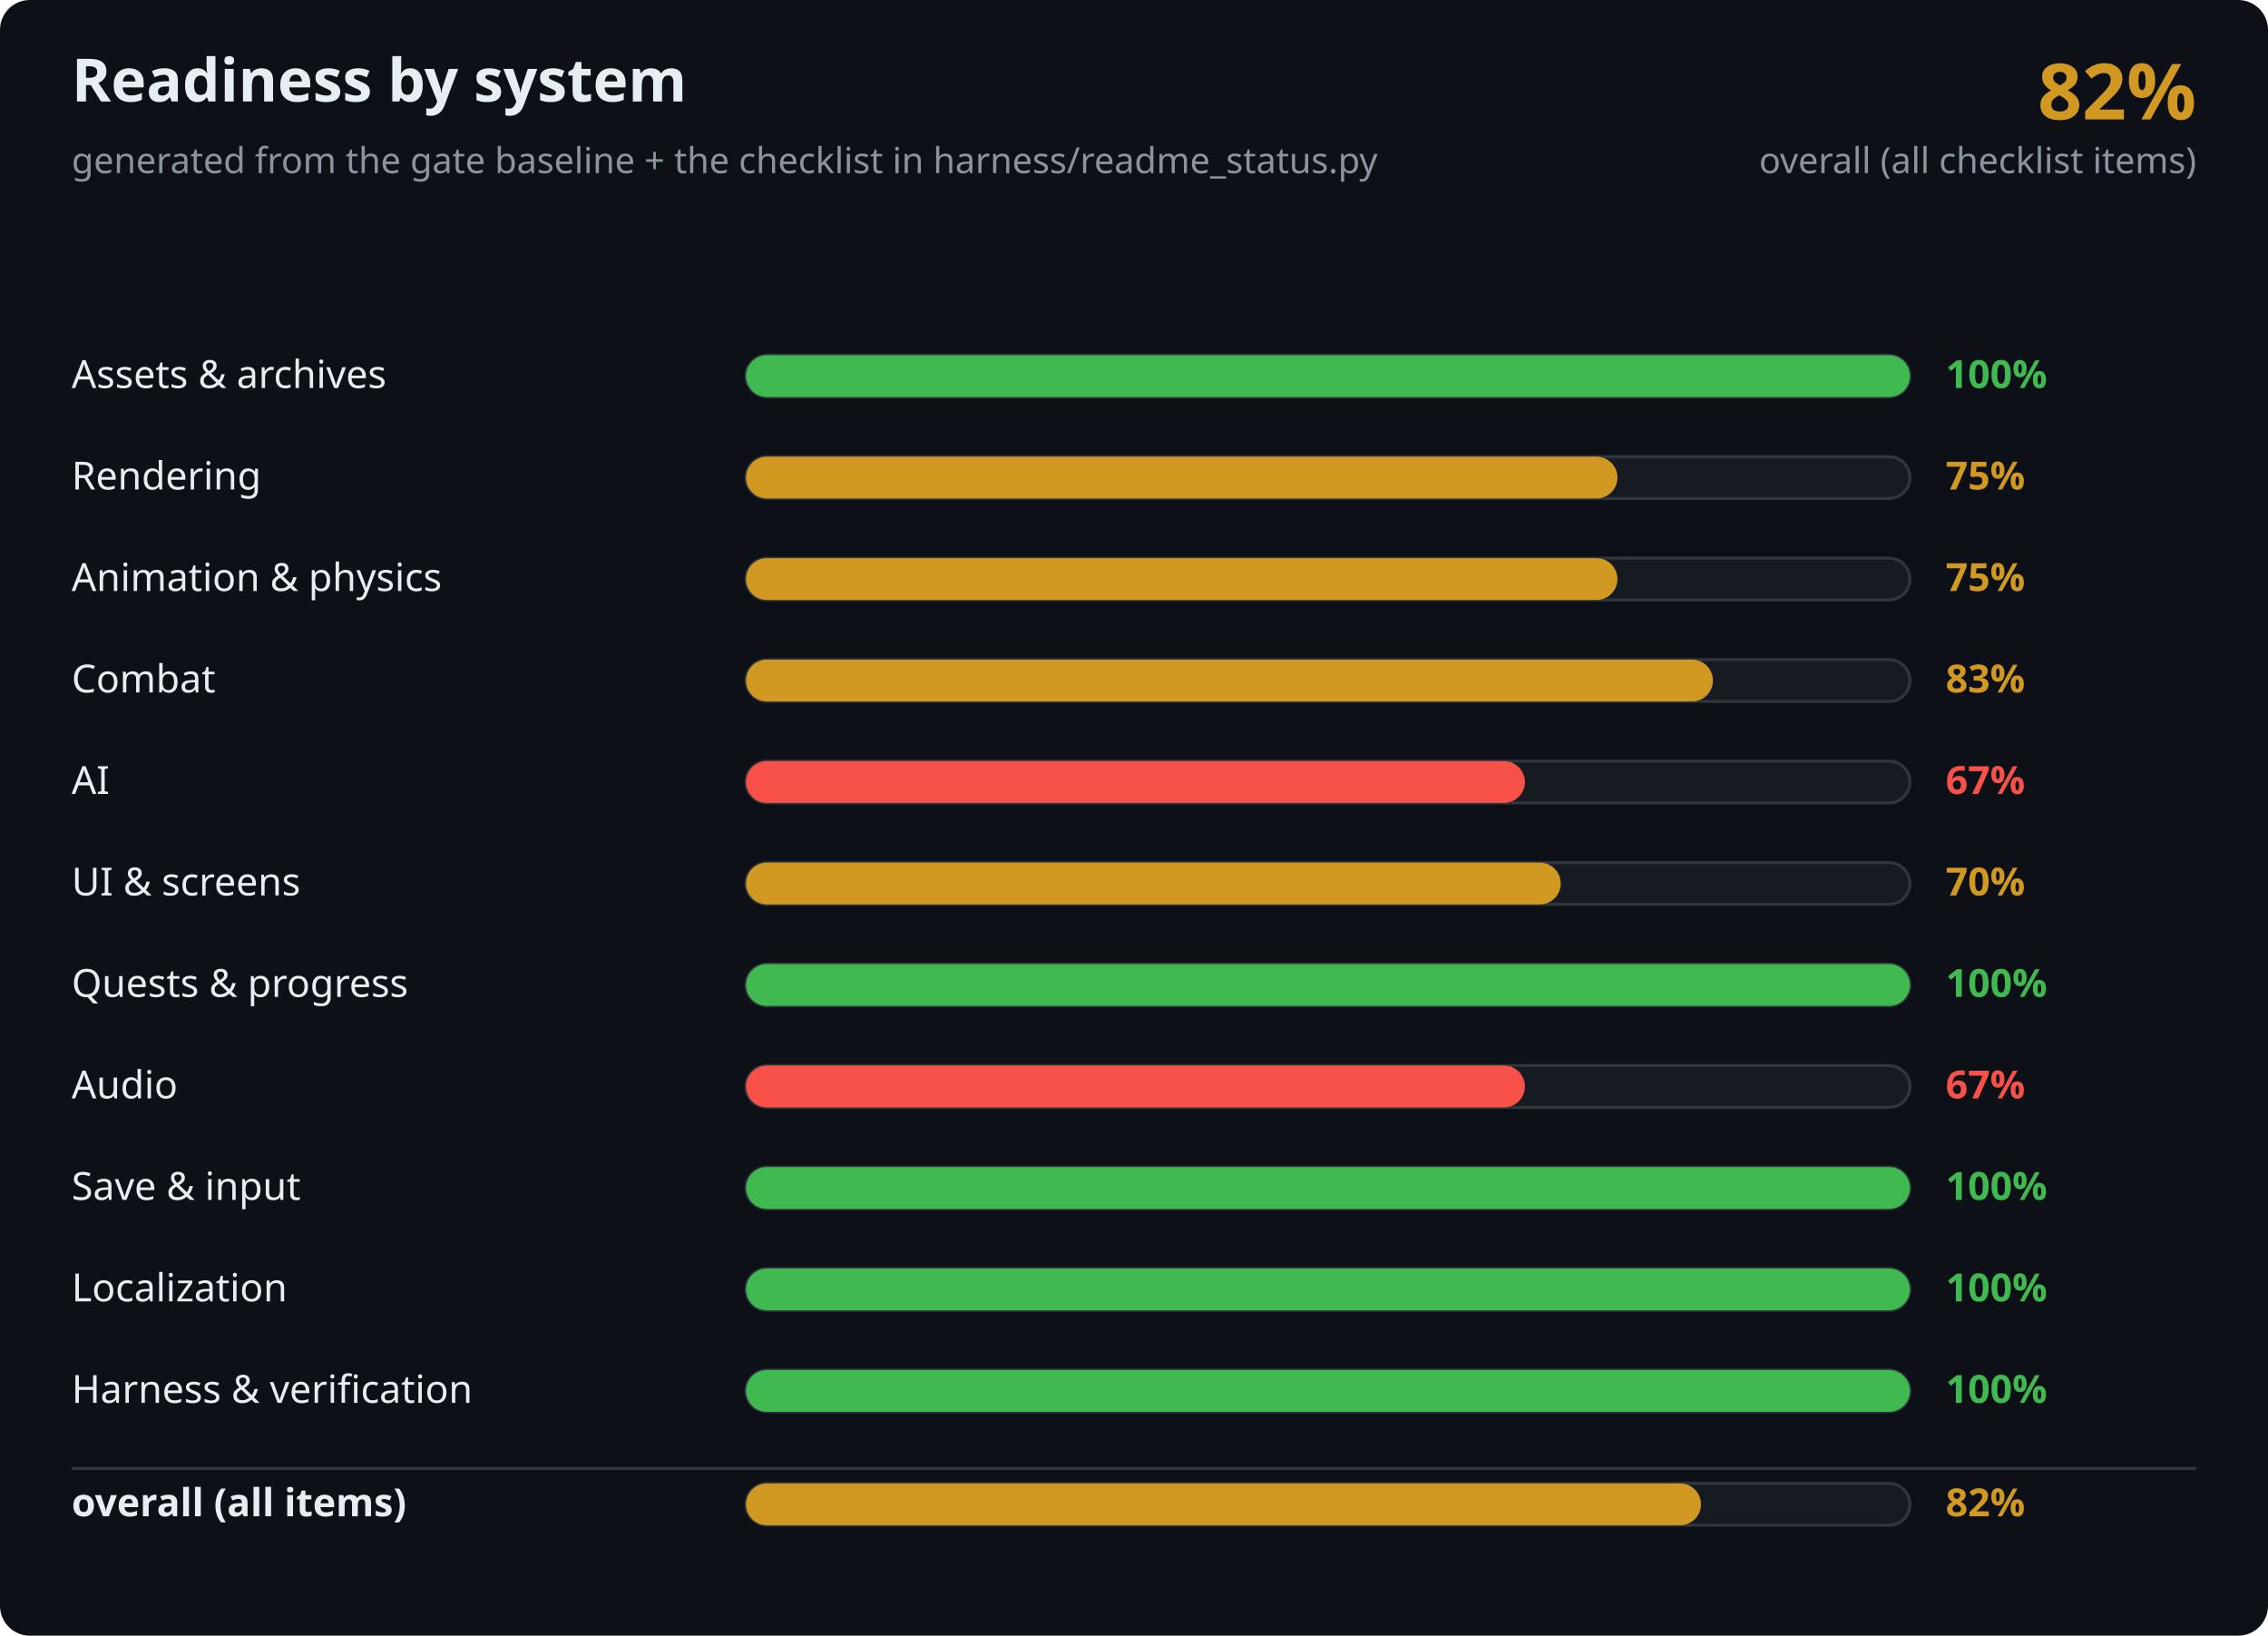
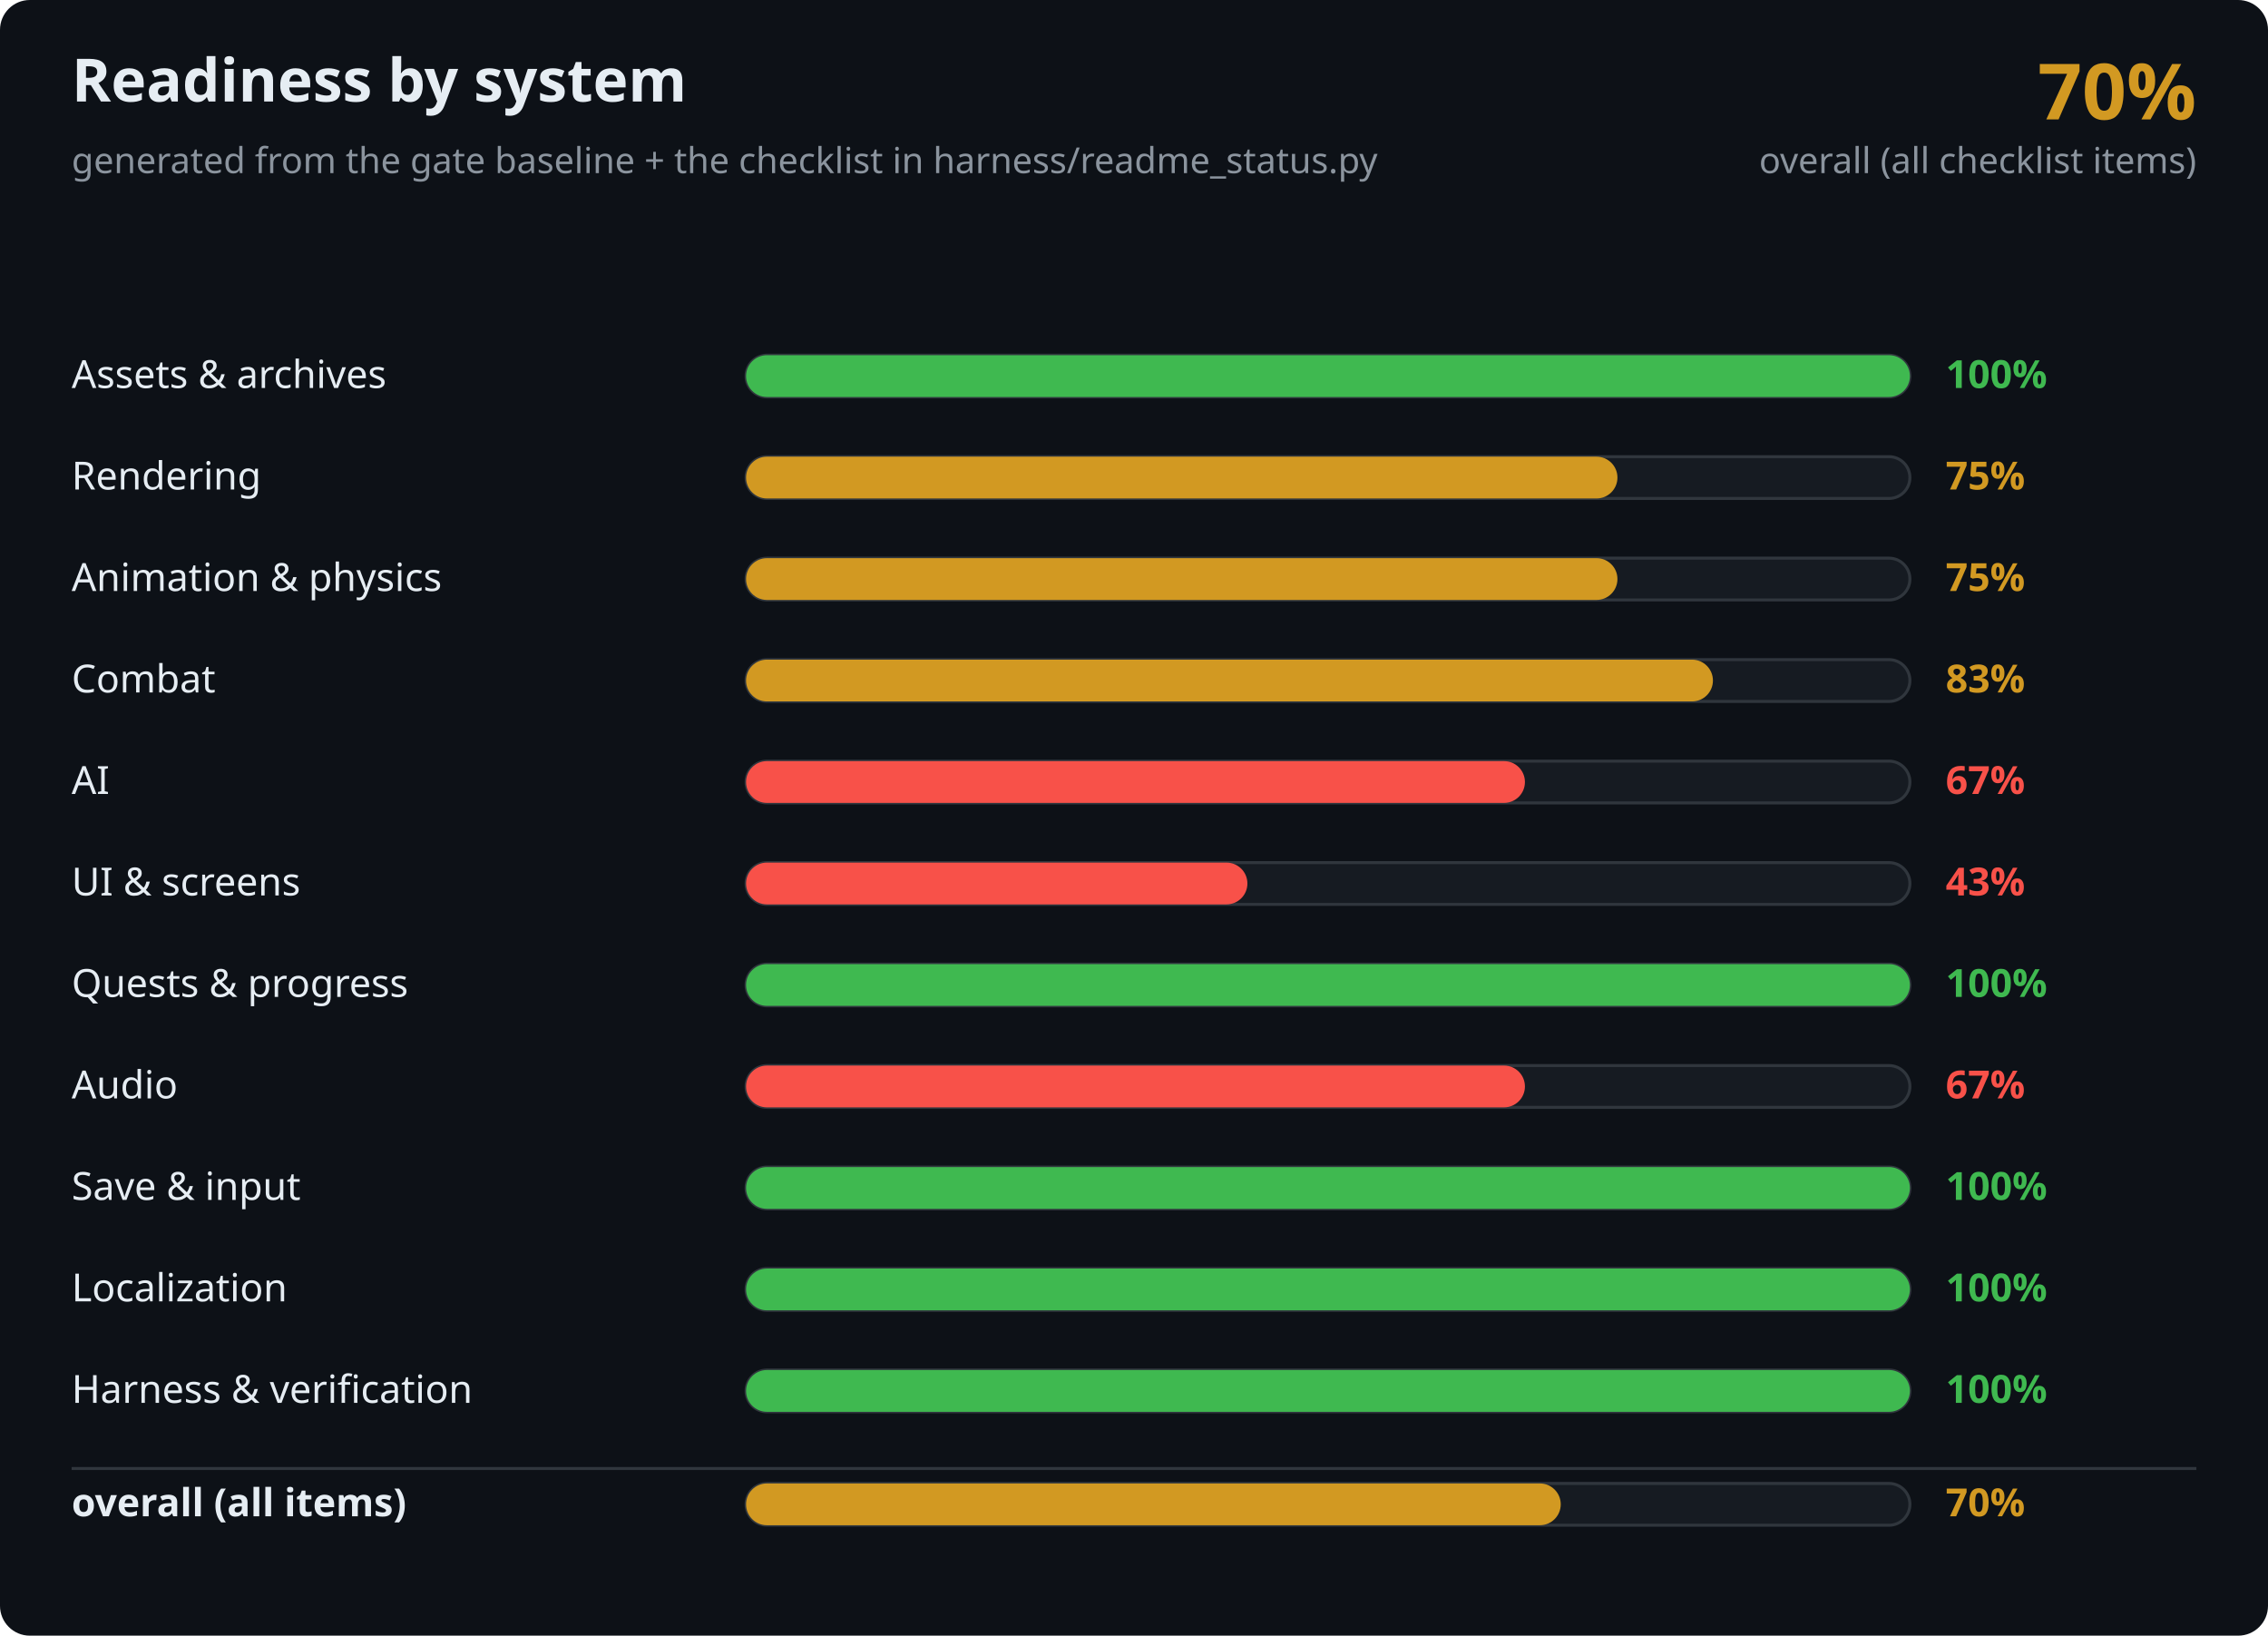
<svg xmlns="http://www.w3.org/2000/svg" width="760" height="548" viewBox="0 0 760 548" font-family="Segoe UI,Ubuntu,sans-serif">
  <rect width="760" height="548" rx="10" fill="#0d1117" />
  <text x="24" y="34" fill="#e6edf3" font-size="20" font-weight="600">Readiness by system</text>
  <text x="24" y="58" fill="#8b949e" font-size="12">generated from the gate baseline + the checklist in harness/readme_status.py</text>
-   <text x="736" y="40" fill="#d29922" font-size="26" font-weight="700" text-anchor="end">82%</text>
+   <text x="736" y="40" fill="#d29922" font-size="26" font-weight="700" text-anchor="end">70%</text>
  <text x="736" y="58" fill="#8b949e" font-size="12" text-anchor="end">overall (all checklist items)</text>
  <text x="24" y="130" fill="#e6edf3" font-size="13">Assets &amp; archives</text>
  <rect x="250" y="119" width="390" height="14" rx="7" fill="#161b22" stroke="#30363d" />
  <rect x="250" y="119" width="390" height="14" rx="7" fill="#3fb950" />
  <text x="652" y="130" fill="#3fb950" font-size="13" font-weight="600">100%</text>
  <text x="24" y="164" fill="#e6edf3" font-size="13">Rendering</text>
  <rect x="250" y="153" width="390" height="14" rx="7" fill="#161b22" stroke="#30363d" />
  <rect x="250" y="153" width="292" height="14" rx="7" fill="#d29922" />
  <text x="652" y="164" fill="#d29922" font-size="13" font-weight="600">75%</text>
  <text x="24" y="198" fill="#e6edf3" font-size="13">Animation &amp; physics</text>
  <rect x="250" y="187" width="390" height="14" rx="7" fill="#161b22" stroke="#30363d" />
  <rect x="250" y="187" width="292" height="14" rx="7" fill="#d29922" />
  <text x="652" y="198" fill="#d29922" font-size="13" font-weight="600">75%</text>
  <text x="24" y="232" fill="#e6edf3" font-size="13">Combat</text>
  <rect x="250" y="221" width="390" height="14" rx="7" fill="#161b22" stroke="#30363d" />
  <rect x="250" y="221" width="324" height="14" rx="7" fill="#d29922" />
  <text x="652" y="232" fill="#d29922" font-size="13" font-weight="600">83%</text>
  <text x="24" y="266" fill="#e6edf3" font-size="13">AI</text>
  <rect x="250" y="255" width="390" height="14" rx="7" fill="#161b22" stroke="#30363d" />
  <rect x="250" y="255" width="261" height="14" rx="7" fill="#f85149" />
  <text x="652" y="266" fill="#f85149" font-size="13" font-weight="600">67%</text>
  <text x="24" y="300" fill="#e6edf3" font-size="13">UI &amp; screens</text>
  <rect x="250" y="289" width="390" height="14" rx="7" fill="#161b22" stroke="#30363d" />
-   <rect x="250" y="289" width="273" height="14" rx="7" fill="#d29922" />
-   <text x="652" y="300" fill="#d29922" font-size="13" font-weight="600">70%</text>
+   <rect x="250" y="289" width="168" height="14" rx="7" fill="#f85149" />
+   <text x="652" y="300" fill="#f85149" font-size="13" font-weight="600">43%</text>
  <text x="24" y="334" fill="#e6edf3" font-size="13">Quests &amp; progress</text>
  <rect x="250" y="323" width="390" height="14" rx="7" fill="#161b22" stroke="#30363d" />
  <rect x="250" y="323" width="390" height="14" rx="7" fill="#3fb950" />
  <text x="652" y="334" fill="#3fb950" font-size="13" font-weight="600">100%</text>
  <text x="24" y="368" fill="#e6edf3" font-size="13">Audio</text>
  <rect x="250" y="357" width="390" height="14" rx="7" fill="#161b22" stroke="#30363d" />
  <rect x="250" y="357" width="261" height="14" rx="7" fill="#f85149" />
  <text x="652" y="368" fill="#f85149" font-size="13" font-weight="600">67%</text>
  <text x="24" y="402" fill="#e6edf3" font-size="13">Save &amp; input</text>
  <rect x="250" y="391" width="390" height="14" rx="7" fill="#161b22" stroke="#30363d" />
  <rect x="250" y="391" width="390" height="14" rx="7" fill="#3fb950" />
  <text x="652" y="402" fill="#3fb950" font-size="13" font-weight="600">100%</text>
  <text x="24" y="436" fill="#e6edf3" font-size="13">Localization</text>
  <rect x="250" y="425" width="390" height="14" rx="7" fill="#161b22" stroke="#30363d" />
  <rect x="250" y="425" width="390" height="14" rx="7" fill="#3fb950" />
  <text x="652" y="436" fill="#3fb950" font-size="13" font-weight="600">100%</text>
  <text x="24" y="470" fill="#e6edf3" font-size="13">Harness &amp; verification</text>
  <rect x="250" y="459" width="390" height="14" rx="7" fill="#161b22" stroke="#30363d" />
  <rect x="250" y="459" width="390" height="14" rx="7" fill="#3fb950" />
  <text x="652" y="470" fill="#3fb950" font-size="13" font-weight="600">100%</text>
  <line x1="24" y1="492" x2="736" y2="492" stroke="#30363d" />
  <text x="24" y="508" fill="#e6edf3" font-size="13" font-weight="700">overall (all items)</text>
  <rect x="250" y="497" width="390" height="14" rx="7" fill="#161b22" stroke="#30363d" />
-   <rect x="250" y="497" width="320" height="14" rx="7" fill="#d29922" />
-   <text x="652" y="508" fill="#d29922" font-size="13" font-weight="700">82%</text>
+   <rect x="250" y="497" width="273" height="14" rx="7" fill="#d29922" />
+   <text x="652" y="508" fill="#d29922" font-size="13" font-weight="700">70%</text>
</svg>
